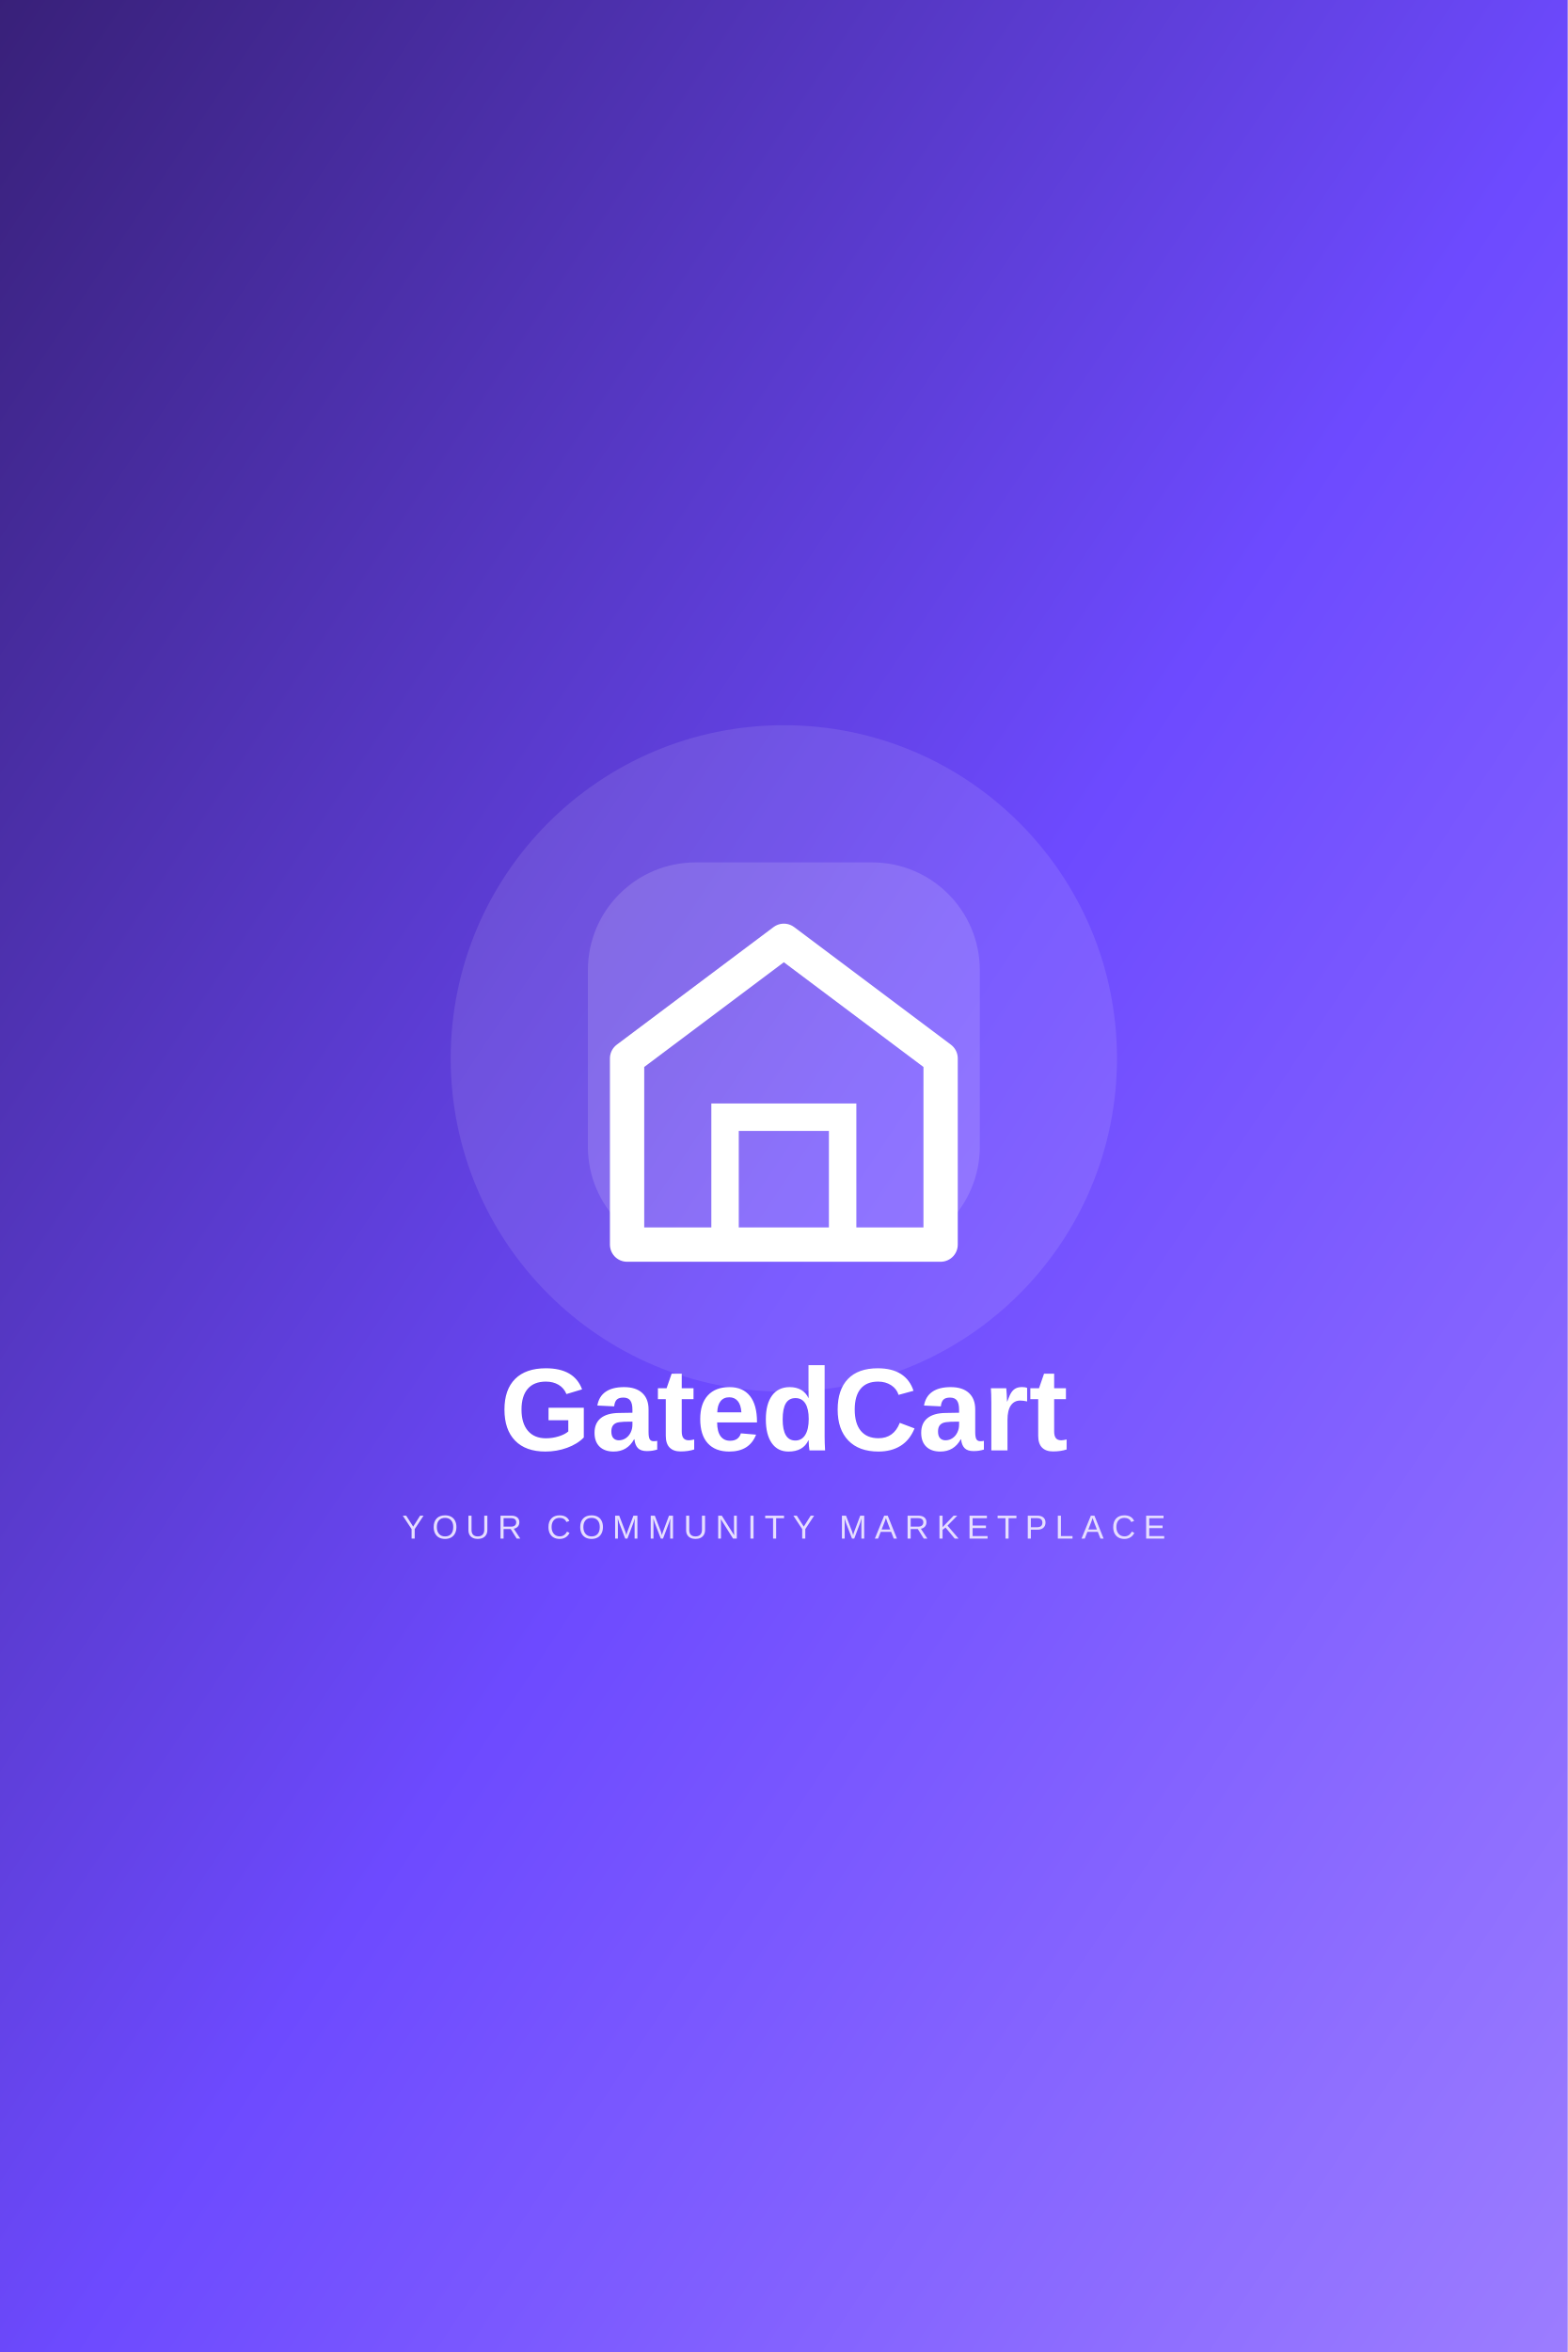
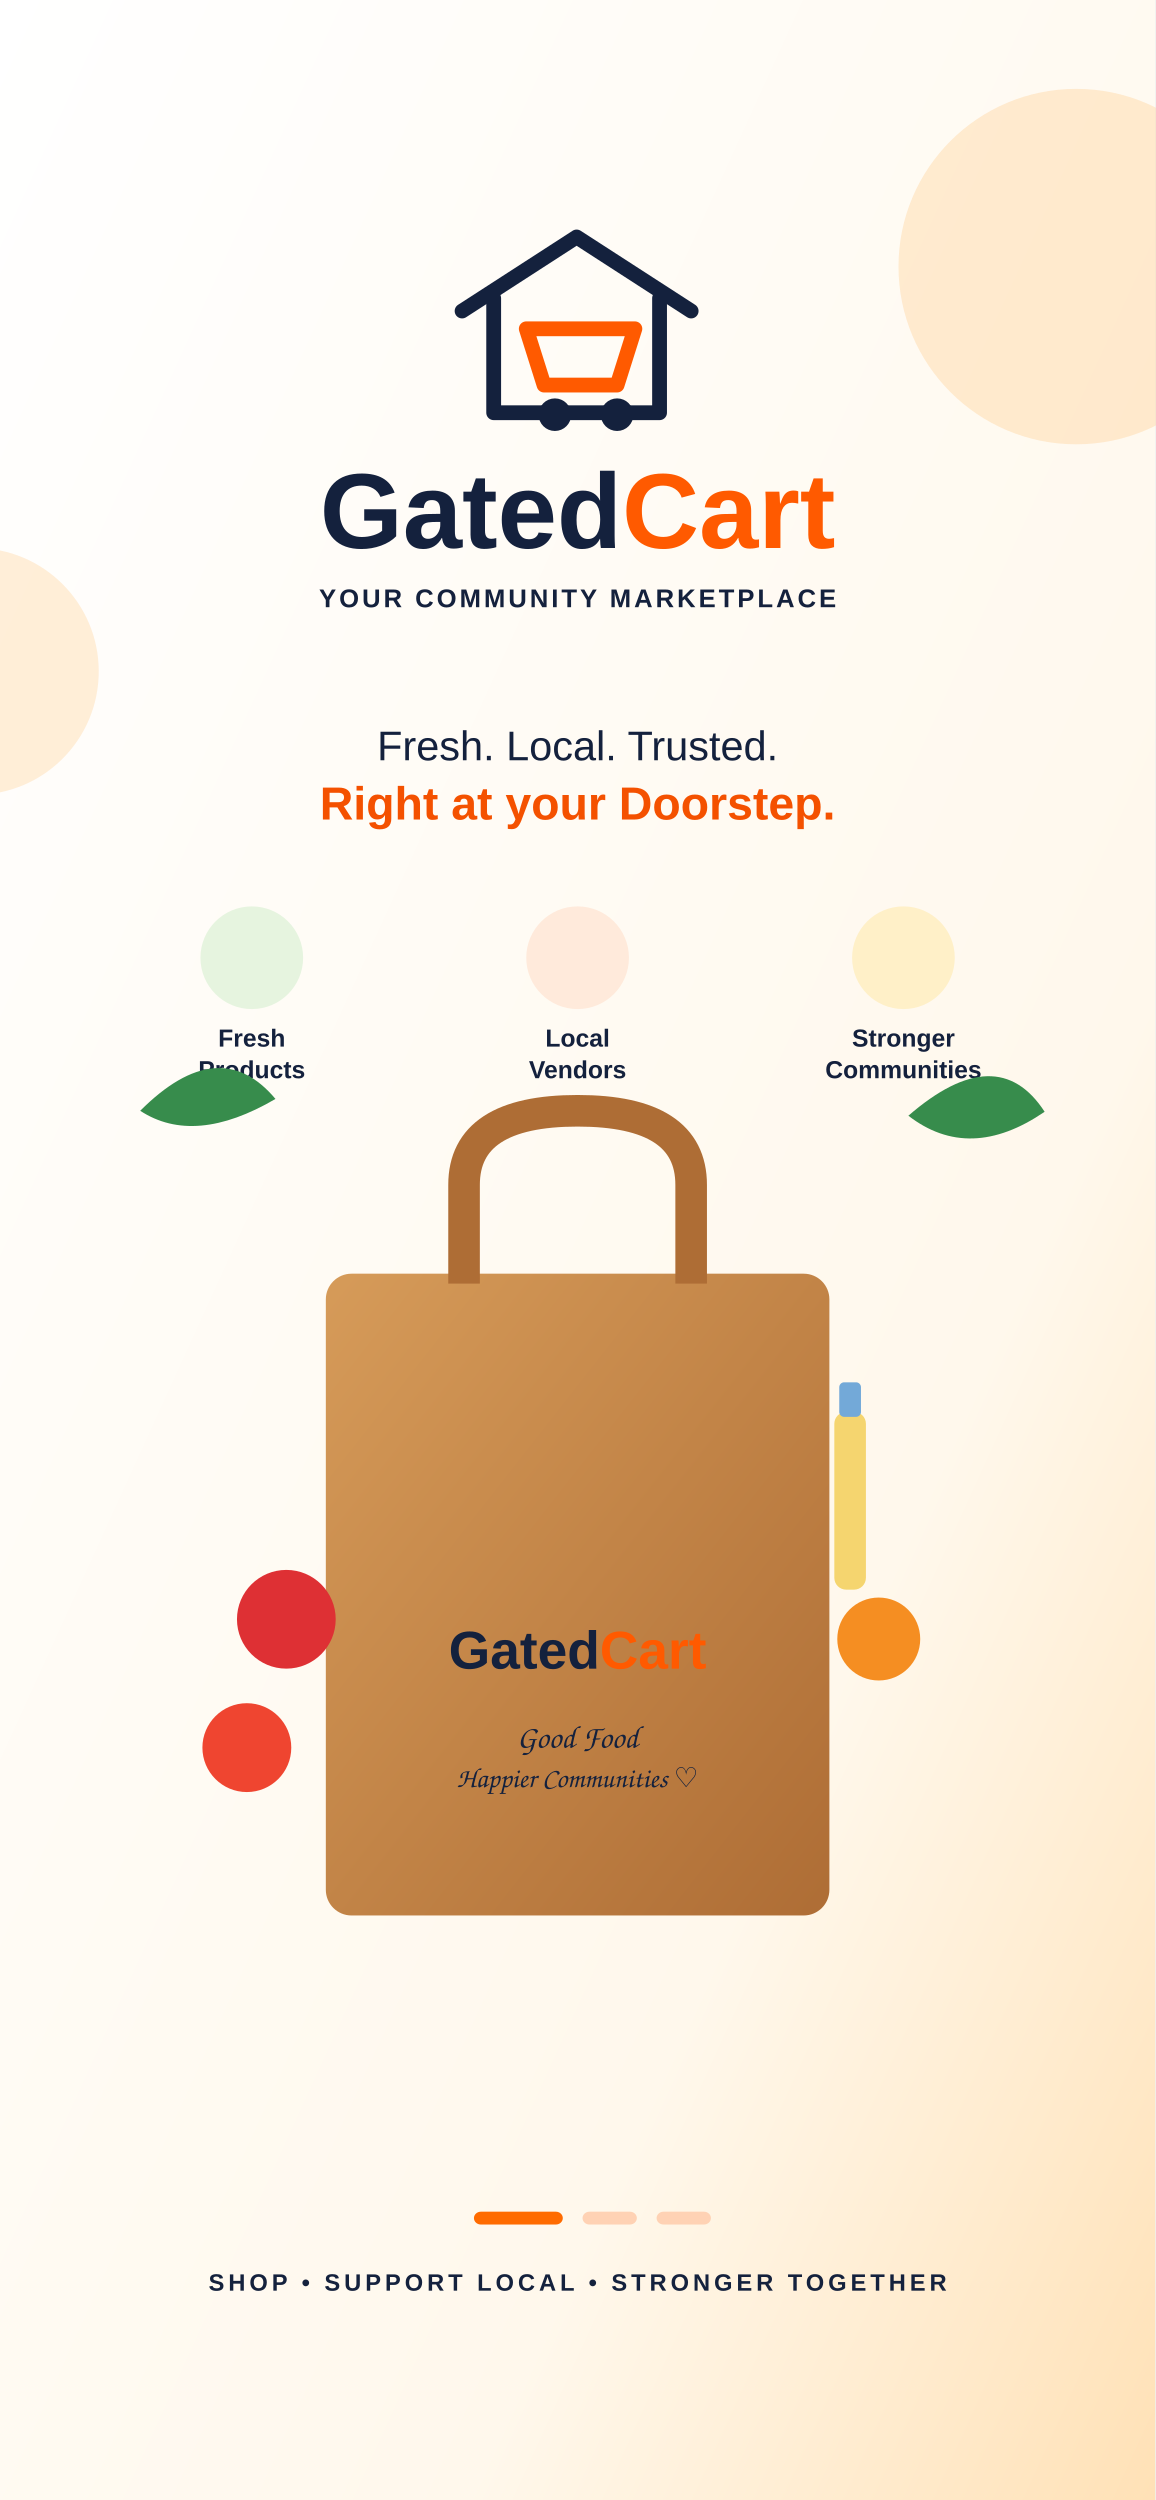
- <svg xmlns="http://www.w3.org/2000/svg" viewBox="0 0 1600 2400">
+ <svg xmlns="http://www.w3.org/2000/svg" viewBox="0 0 1170 2532">
  <defs>
-     <linearGradient id="g" x1="0" y1="0" x2="1" y2="1">
-       <stop stop-color="#382078" />
-       <stop offset=".52" stop-color="#6d4aff" />
-       <stop offset="1" stop-color="#9c7dff" />
+     <linearGradient id="bg" x1="0" y1="0" x2="1" y2="1">
+       <stop stop-color="#fff" />
+       <stop offset=".7" stop-color="#fff8ec" />
+       <stop offset="1" stop-color="#ffe1b6" />
+     </linearGradient>
+     <linearGradient id="bag" x1="0" y1="0" x2="1" y2="1">
+       <stop stop-color="#d69b59" />
+       <stop offset="1" stop-color="#ae6d35" />
    </linearGradient>
  </defs>
-   <rect width="1600" height="2400" fill="url(#g)" />
-   <circle cx="800" cy="1080" r="340" fill="#fff" opacity=".10" />
-   <rect x="600" y="880" width="400" height="400" rx="110" fill="#fff" opacity=".14" />
-   <path d="M800 960 960 1080v190H640v-190z" fill="none" stroke="#fff" stroke-width="35" stroke-linejoin="round" />
-   <path d="M740 1270v-130h120v130" fill="none" stroke="#fff" stroke-width="28" />
-   <text x="800" y="1480" text-anchor="middle" font-family="Arial, sans-serif" font-size="120" font-weight="700" fill="#fff">GatedCart</text>
-   <text x="800" y="1570" text-anchor="middle" font-family="Arial, sans-serif" font-size="34" letter-spacing="8" fill="#e6deff">YOUR COMMUNITY MARKETPLACE</text>
+   <rect width="1170" height="2532" fill="url(#bg)" />
+   <circle cx="1090" cy="270" r="180" fill="#ffcf93" opacity=".38" />
+   <circle cx="-25" cy="680" r="125" fill="#ffcf93" opacity=".34" />
+   <g transform="translate(468 240)" fill="none" stroke="#14213d" stroke-width="15" stroke-linecap="round" stroke-linejoin="round">
+     <path d="M0 75 116 0l116 75" />
+     <path d="M32 62v116h168V62" />
+     <path d="M65 93h110l-18 57H83Z" stroke="#ff5a00" />
+     <circle cx="94" cy="180" r="9" />
+     <circle cx="157" cy="180" r="9" />
+   </g>
+   <text x="585" y="555" text-anchor="middle" font-family="Arial,sans-serif" font-size="108" font-weight="900" fill="#14213d">Gated<tspan fill="#ff5a00">Cart</tspan>
+   </text>
+   <text x="585" y="615" text-anchor="middle" font-family="Arial,sans-serif" font-size="26" font-weight="700" letter-spacing="3" fill="#14213d">YOUR COMMUNITY MARKETPLACE</text>
+   <text x="585" y="770" text-anchor="middle" font-family="Arial,sans-serif" font-size="42" fill="#14213d">Fresh. Local. Trusted.</text>
+   <text x="585" y="830" text-anchor="middle" font-family="Arial,sans-serif" font-size="47" font-weight="800" fill="#f45100">Right at your Doorstep.</text>
+   <g font-family="Arial,sans-serif" text-anchor="middle" fill="#14213d" font-size="25" font-weight="700">
+     <circle cx="255" cy="970" r="52" fill="#e6f4df" />
+     <text x="255" y="1060">Fresh</text>
+     <text x="255" y="1092">Products</text>
+     <circle cx="585" cy="970" r="52" fill="#ffeadb" />
+     <text x="585" y="1060">Local</text>
+     <text x="585" y="1092">Vendors</text>
+     <circle cx="915" cy="970" r="52" fill="#fff0c8" />
+     <text x="915" y="1060">Stronger</text>
+     <text x="915" y="1092">Communities</text>
+   </g>
+   <g fill="#378c4c">
+     <path d="M142 1125q80-80 137-12-82 48-137 12Z" />
+     <path d="M920 1130q90-78 138-4-76 52-138 4Z" />
+   </g>
+   <g>
+     <rect x="330" y="1290" width="510" height="650" rx="26" fill="url(#bag)" />
+     <path d="M470 1300v-100q0-75 115-75t115 75v100" fill="none" stroke="#ae6d35" stroke-width="32" />
+     <text x="585" y="1690" text-anchor="middle" font-family="Arial,sans-serif" font-size="54" font-weight="800" fill="#14213d">Gated<tspan fill="#ff5a00">Cart</tspan>
+     </text>
+     <text x="585" y="1770" text-anchor="middle" font-family="cursive" font-size="32" fill="#14213d">Good Food</text>
+     <text x="585" y="1810" text-anchor="middle" font-family="cursive" font-size="28" fill="#14213d">Happier Communities ♡</text>
+   </g>
+   <g>
+     <circle cx="290" cy="1640" r="50" fill="#de3034" />
+     <circle cx="890" cy="1660" r="42" fill="#f58e22" />
+     <circle cx="250" cy="1770" r="45" fill="#ef4530" />
+     <rect x="845" y="1430" width="32" height="180" rx="12" fill="#f5d56f" />
+     <rect x="850" y="1400" width="22" height="35" rx="5" fill="#73a9d8" />
+   </g>
+   <rect x="480" y="2240" width="90" height="13" rx="7" fill="#ff6b00" />
+   <rect x="590" y="2240" width="55" height="13" rx="7" fill="#ffd2b4" />
+   <rect x="665" y="2240" width="55" height="13" rx="7" fill="#ffd2b4" />
+   <text x="585" y="2320" text-anchor="middle" font-family="Arial,sans-serif" font-size="24" font-weight="700" letter-spacing="4" fill="#14213d">SHOP  •  SUPPORT LOCAL  •  STRONGER TOGETHER</text>
</svg>
